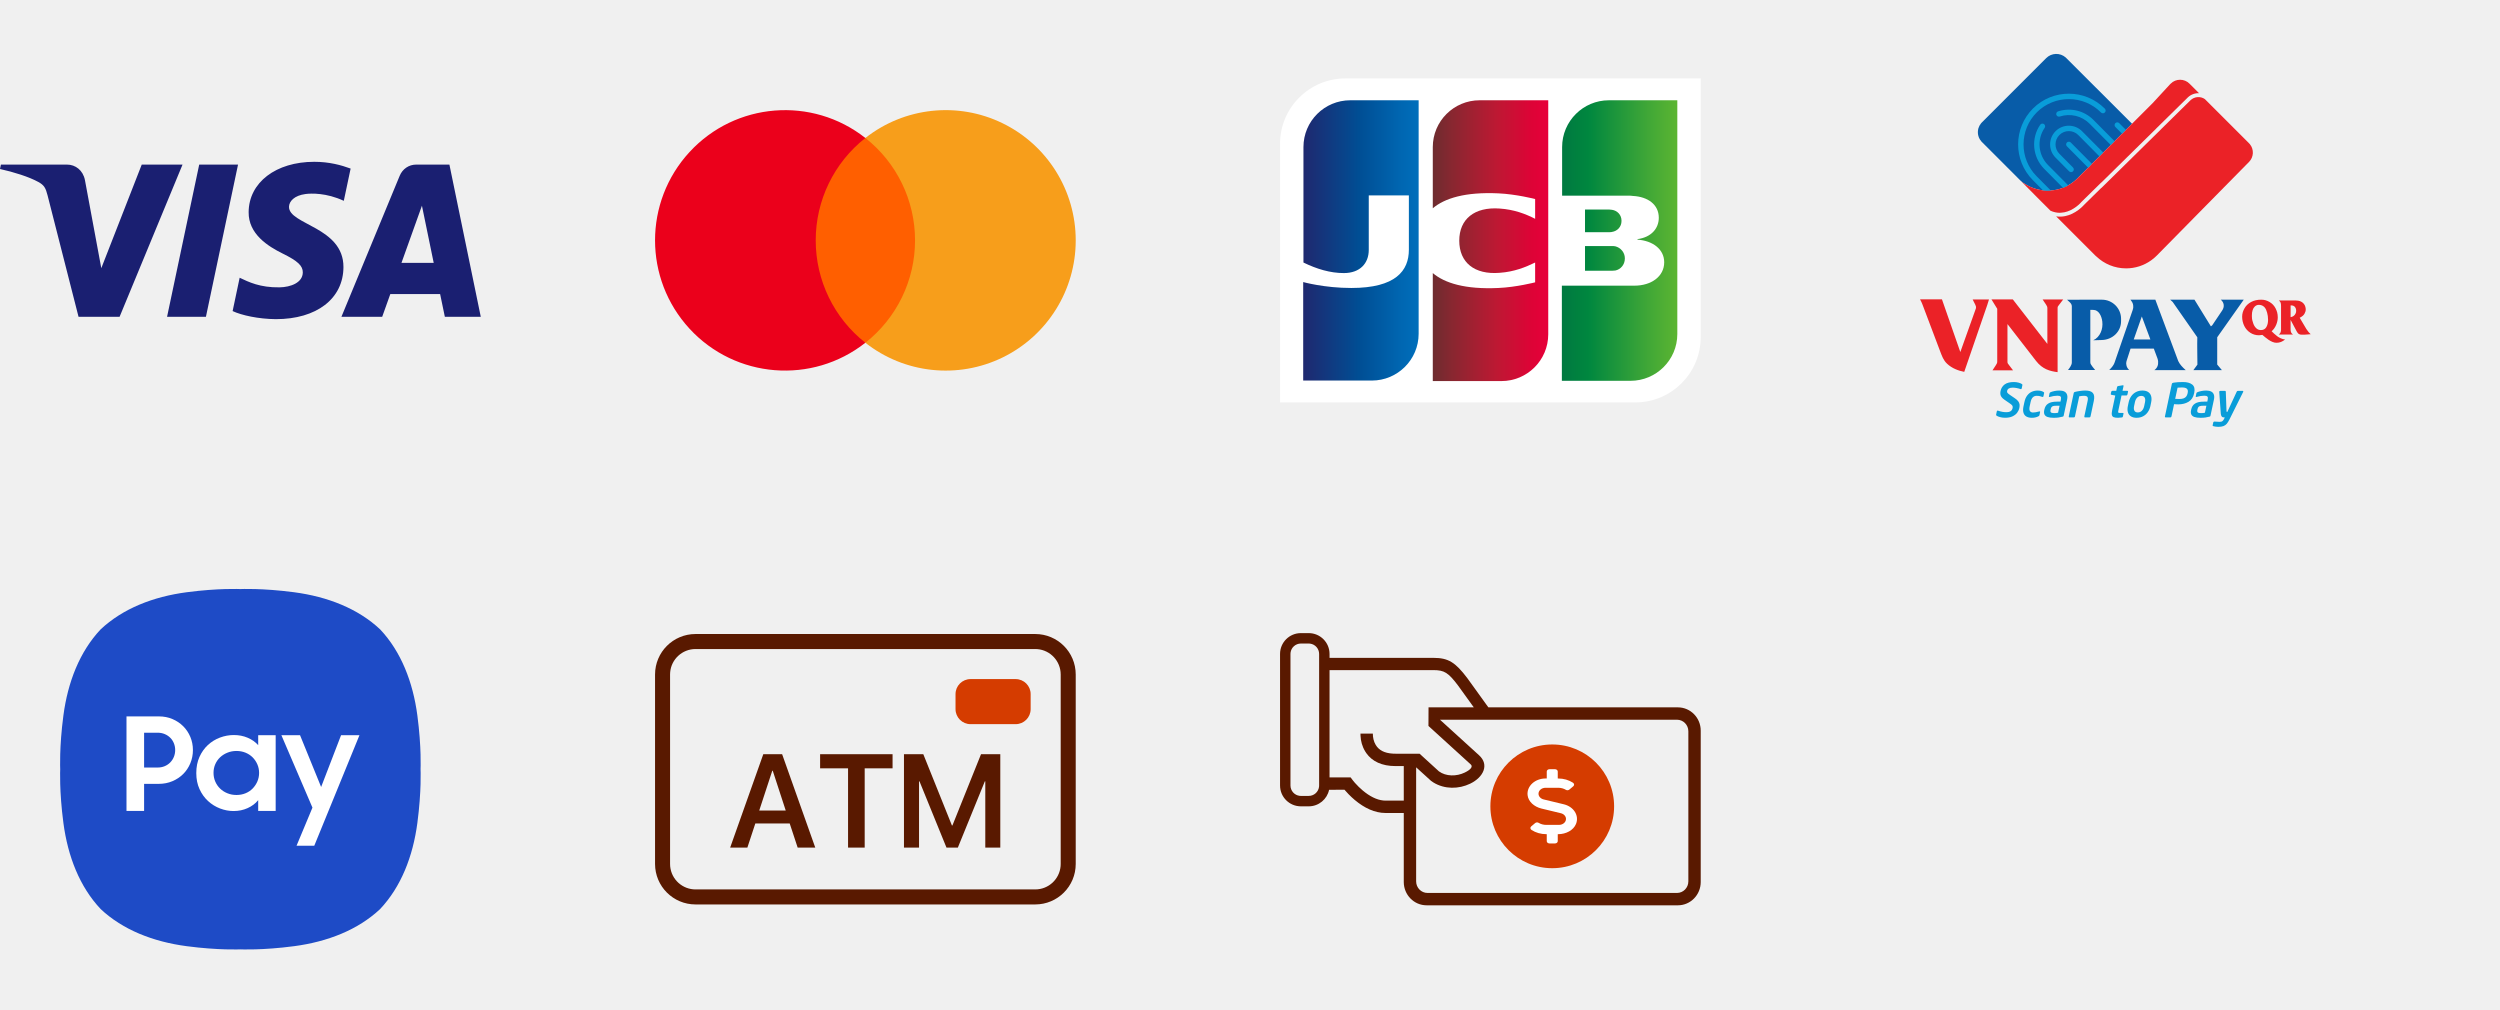
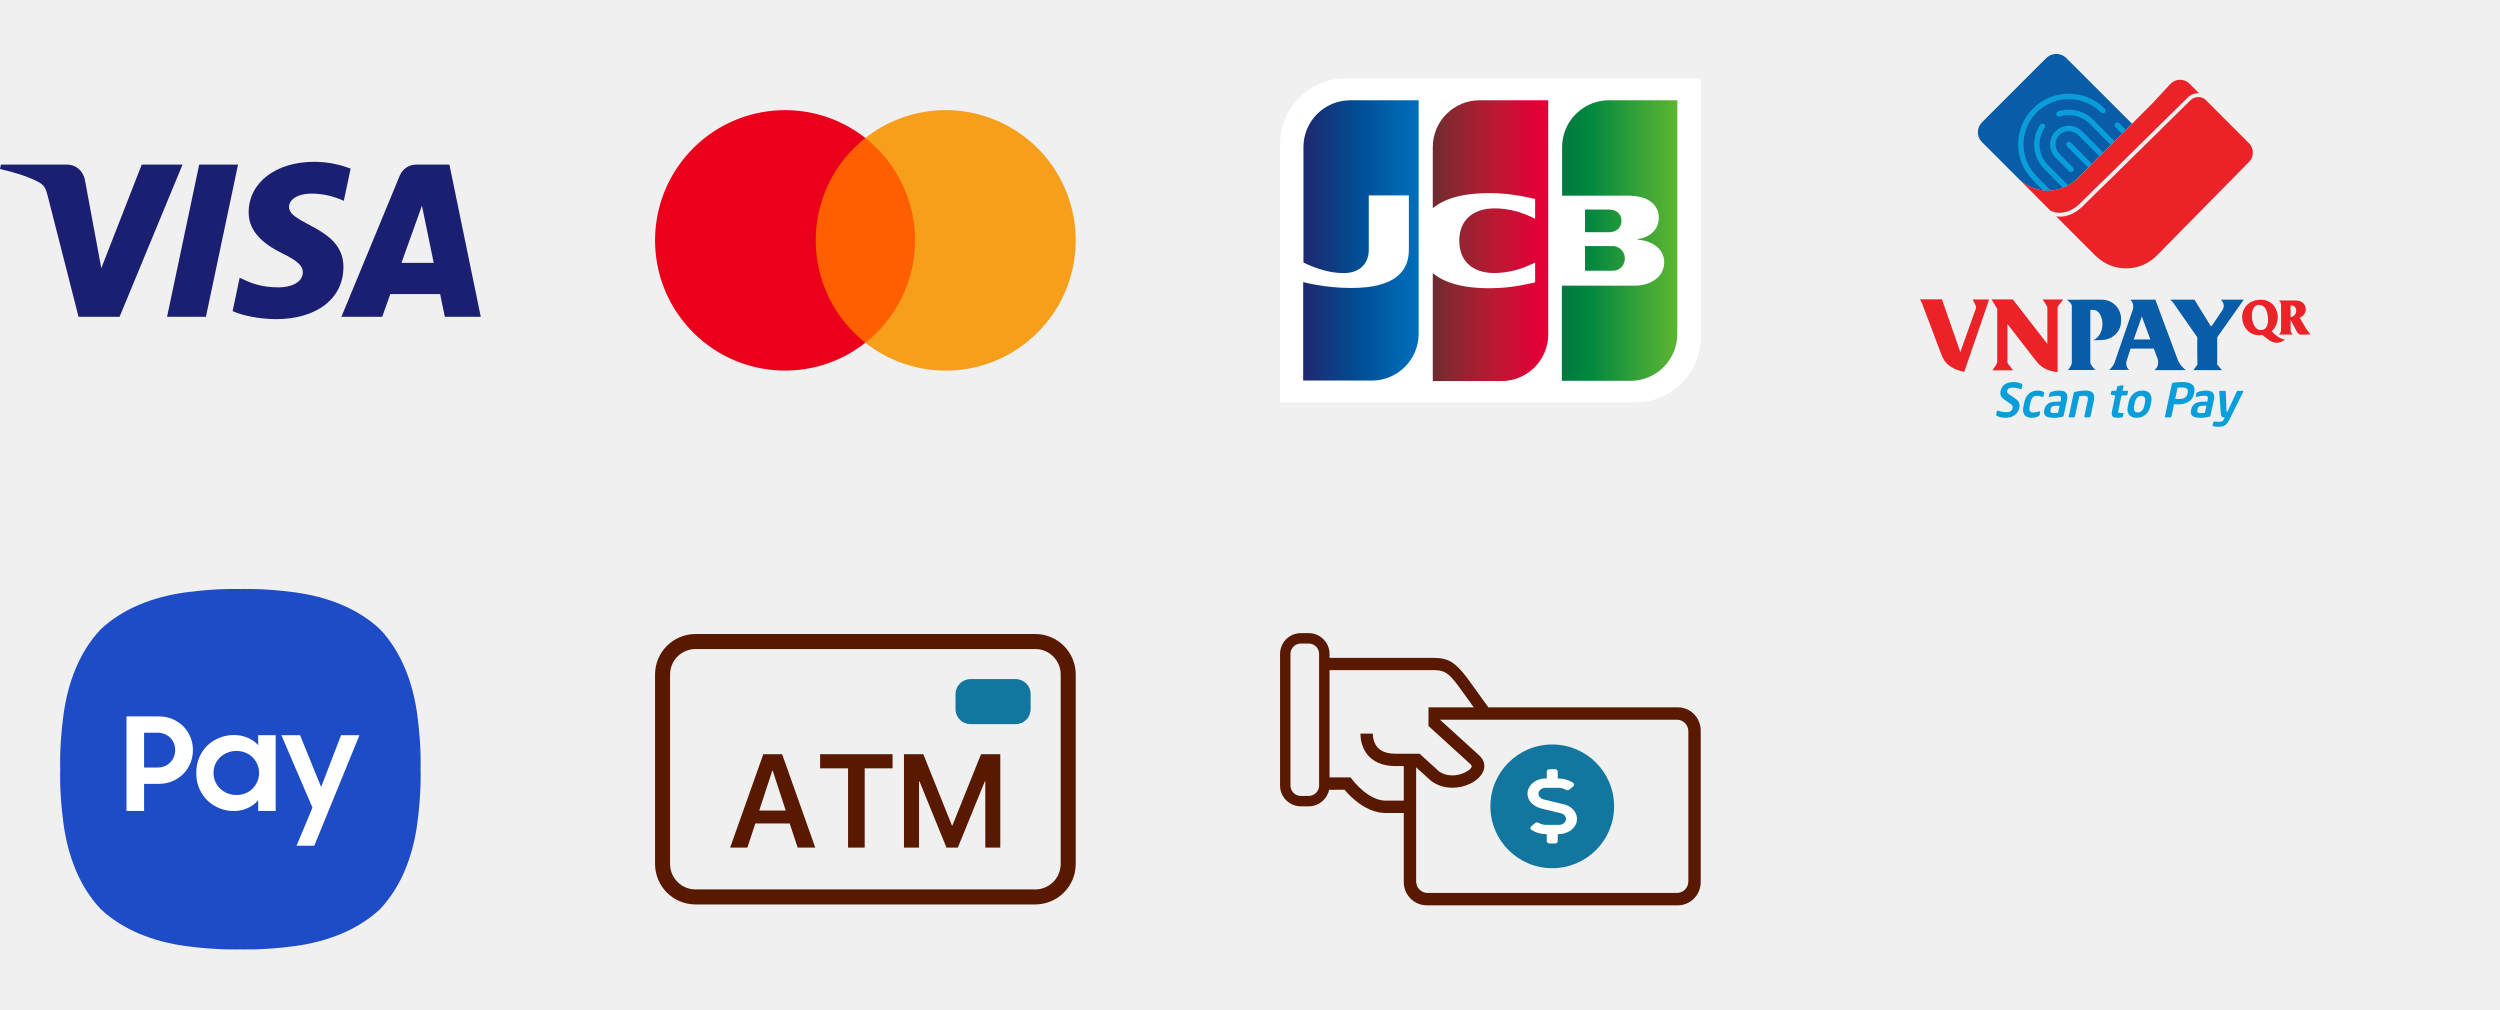
<svg xmlns="http://www.w3.org/2000/svg" width="208" height="84" viewBox="0 0 208 84" fill="none">
  <path fill-rule="evenodd" clip-rule="evenodd" d="M11.793 13.694L8.428 22.312L7.067 14.984C6.907 14.166 6.277 13.694 5.577 13.694H0.076L0 14.061C1.129 14.31 2.412 14.71 3.189 15.139C3.665 15.4 3.8 15.629 3.957 16.251L6.534 26.356H9.95L15.187 13.694H11.793ZM16.574 13.694L13.9 26.356H17.133L19.805 13.694H16.574ZM35.105 17.114L36.084 21.869H33.403L35.105 17.114ZM34.63 13.694C34.011 13.694 33.489 14.06 33.256 14.622L28.407 26.356H31.799L32.474 24.466H36.618L37.011 26.356H40L37.391 13.694H34.63ZM20.687 17.648C20.664 19.471 22.291 20.489 23.515 21.094C24.775 21.715 25.197 22.113 25.193 22.668C25.183 23.517 24.188 23.892 23.258 23.907C21.634 23.933 20.689 23.463 19.939 23.108L19.354 25.882C20.107 26.234 21.501 26.54 22.948 26.554C26.342 26.554 28.562 24.856 28.575 22.222C28.588 18.881 24.014 18.696 24.045 17.202C24.056 16.749 24.483 16.266 25.417 16.143C25.88 16.081 27.156 16.033 28.604 16.709L29.172 14.025C28.393 13.738 27.393 13.462 26.147 13.462C22.952 13.462 20.705 15.183 20.687 17.648Z" fill="#1A1F71" />
  <path d="M76.731 11.48H67.267V28.517H76.731V11.48Z" fill="#FF5F00" />
  <path d="M67.868 20C67.865 16.675 69.388 13.533 71.999 11.48C67.564 7.989 61.196 8.497 57.37 12.648C53.543 16.799 53.543 23.198 57.37 27.349C61.196 31.499 67.564 32.008 71.999 28.517C69.389 26.465 67.865 23.324 67.868 20Z" fill="#EB001B" />
  <path d="M89.5 20C89.5 24.148 87.135 27.932 83.41 29.745C79.686 31.557 75.255 31.081 71.999 28.517C74.609 26.463 76.132 23.323 76.132 19.998C76.132 16.674 74.609 13.534 71.999 11.48C75.255 8.916 79.686 8.439 83.41 10.252C87.135 12.065 89.5 15.849 89.5 19.997V20Z" fill="#F79E1B" />
  <path d="M141.5 28.047C141.5 31.042 139.061 33.481 136.066 33.481H106.5V11.959C106.5 8.964 108.939 6.525 111.934 6.525H141.5V28.047Z" fill="white" />
  <path d="M131.873 22.527H134.119C134.183 22.527 134.333 22.506 134.397 22.506C134.825 22.42 135.189 22.035 135.189 21.5C135.189 20.987 134.825 20.602 134.397 20.494C134.333 20.473 134.205 20.473 134.119 20.473H131.873V22.527Z" fill="url(#paint0_linear_642_8369)" />
  <path d="M133.862 8.343C131.723 8.343 129.968 10.076 129.968 12.237V16.28H135.467C135.595 16.28 135.745 16.28 135.852 16.302C137.092 16.366 138.012 17.007 138.012 18.12C138.012 18.997 137.392 19.746 136.237 19.895V19.938C137.499 20.024 138.462 20.73 138.462 21.821C138.462 22.998 137.392 23.768 135.98 23.768H129.947V31.683H135.659C137.799 31.683 139.553 29.951 139.553 27.79V8.343H133.862Z" fill="url(#paint1_linear_642_8369)" />
  <path d="M134.911 18.376C134.911 17.862 134.547 17.52 134.119 17.456C134.076 17.456 133.969 17.435 133.905 17.435H131.873V19.317H133.905C133.969 19.317 134.098 19.317 134.119 19.296C134.547 19.232 134.911 18.889 134.911 18.376Z" fill="url(#paint2_linear_642_8369)" />
  <path d="M112.341 8.343C110.201 8.343 108.447 10.076 108.447 12.237V21.842C109.538 22.377 110.672 22.72 111.806 22.72C113.154 22.72 113.881 21.907 113.881 20.794V16.259H117.218V20.773C117.218 22.527 116.127 23.96 112.426 23.96C110.18 23.96 108.426 23.468 108.426 23.468V31.662H114.138C116.277 31.662 118.031 29.929 118.031 27.768V8.343H112.341Z" fill="url(#paint3_linear_642_8369)" />
  <path d="M123.102 8.343C120.962 8.343 119.208 10.076 119.208 12.237V17.328C120.192 16.494 121.904 15.959 124.663 16.087C126.14 16.152 127.723 16.558 127.723 16.558V18.206C126.931 17.799 125.99 17.435 124.77 17.35C122.674 17.2 121.411 18.227 121.411 20.024C121.411 21.842 122.674 22.869 124.77 22.698C125.99 22.613 126.931 22.227 127.723 21.842V23.49C127.723 23.49 126.161 23.896 124.663 23.96C121.904 24.089 120.192 23.554 119.208 22.72V31.705H124.92C127.059 31.705 128.814 29.972 128.814 27.811V8.343H123.102Z" fill="url(#paint4_linear_642_8369)" />
  <path d="M177.387 10.295L175.691 11.991L175.606 12.075L175.067 12.615L174.664 13.018L174.125 13.557L174.041 13.641L173.806 13.876L173.722 13.961H173.721L172.926 14.755V14.756L172.842 14.84C172.611 15.072 172.347 15.27 172.06 15.428C171.918 15.505 171.774 15.573 171.625 15.63C171.296 15.757 170.95 15.832 170.598 15.854C170.384 15.869 170.167 15.863 169.953 15.837C169.493 15.783 169.039 15.635 168.627 15.396C168.45 15.294 168.27 15.188 168.119 15.038C168.118 15.038 168.118 15.038 168.117 15.037C168.084 15.006 168.051 14.973 168.017 14.938L164.929 11.849L164.863 11.784C164.81 11.724 164.761 11.66 164.72 11.591C164.614 11.411 164.557 11.206 164.558 10.997C164.558 10.963 164.559 10.929 164.563 10.896C164.567 10.845 164.575 10.797 164.584 10.751C164.589 10.733 164.593 10.713 164.598 10.696C164.6 10.689 164.603 10.68 164.604 10.673C164.647 10.528 164.719 10.391 164.818 10.268C164.845 10.237 164.872 10.205 164.902 10.175L164.957 10.122L168.248 6.83H168.249L170.243 4.836C170.688 4.391 171.396 4.372 171.863 4.779L177.387 10.295Z" fill="#085CA8" />
  <path d="M171.379 17.706C171.114 17.706 170.852 17.646 170.602 17.533L169.969 16.901L169.814 16.747L169.787 16.719L169.493 16.425L168.019 14.935C168.051 14.969 168.084 15.001 168.118 15.034C168.268 15.183 168.45 15.291 168.628 15.393C169.042 15.632 169.494 15.78 169.955 15.834C170.168 15.861 170.385 15.866 170.6 15.851C170.949 15.829 171.295 15.754 171.626 15.627C171.774 15.57 171.92 15.503 172.061 15.425C172.342 15.269 172.605 15.074 172.843 14.837L172.927 14.753V14.752L173.722 13.958H173.723L173.807 13.873L174.042 13.638L174.126 13.554L174.665 13.015L175.068 12.612L175.607 12.072L175.692 11.988L179.111 8.569L180.52 7.042L180.529 7.033L180.604 6.958C181.034 6.528 181.733 6.528 182.163 6.958L182.935 7.73H182.936L182.962 7.756C182.62 7.739 182.276 7.863 182.018 8.115L179.405 10.684L179.379 10.715L174.833 15.188L174.827 15.182L173.152 16.827L173.142 16.84C173.137 16.846 173.1 16.887 173.041 16.946C172.909 17.074 172.634 17.317 172.265 17.491C172.098 17.57 171.928 17.627 171.76 17.662C171.66 17.682 171.557 17.695 171.458 17.7H171.379V17.706Z" fill="#EB2227" />
  <path d="M187.115 13.476L187.031 13.561L183.329 17.319L179.442 21.266C179.32 21.388 179.19 21.5 179.051 21.603C179.046 21.607 179.042 21.611 179.035 21.616C179.017 21.629 178.998 21.644 178.978 21.657C178.976 21.66 178.974 21.661 178.972 21.663C178.366 22.097 177.638 22.33 176.892 22.329C175.935 22.329 175.065 21.953 174.422 21.342L174.419 21.34L174.332 21.263L173.663 20.594L171.784 18.714L171.157 18.087L171.07 18C171.172 18.017 171.275 18.024 171.379 18.024H171.383L171.466 18.023C171.586 18.018 171.705 18.005 171.823 17.98C172.015 17.94 172.209 17.875 172.4 17.785C172.811 17.591 173.116 17.322 173.263 17.179C173.32 17.123 173.362 17.076 173.38 17.055L174.825 15.636L174.831 15.642L179.8 10.754L179.827 10.723L182.241 8.348C182.566 8.03 183.073 7.989 183.442 8.243L184.014 8.815C184.015 8.815 184.015 8.816 184.015 8.816L187.119 11.919C187.147 11.947 187.172 11.975 187.196 12.005C187.544 12.434 187.517 13.075 187.115 13.476Z" fill="#EB2227" />
  <path d="M175.122 9.361C175.035 9.449 174.891 9.446 174.802 9.358C173.338 7.883 170.946 7.873 169.471 9.337C167.997 10.802 167.986 13.193 169.451 14.669L170.598 15.825C170.606 15.832 170.614 15.842 170.618 15.851C170.612 15.851 170.607 15.852 170.601 15.852C170.392 15.866 170.181 15.86 169.974 15.836L169.131 14.986C167.492 13.335 167.502 10.657 169.153 9.017C170.806 7.378 173.482 7.389 175.122 9.04L175.126 9.044C175.213 9.132 175.211 9.274 175.122 9.361ZM176.875 10.806L176.556 11.125L175.998 10.563C175.91 10.474 175.91 10.331 175.999 10.244C176.087 10.157 176.229 10.157 176.318 10.245L176.875 10.806Z" fill="#099DD9" />
  <path d="M172.072 15.42C172.069 15.423 172.066 15.424 172.063 15.426C171.924 15.502 171.784 15.568 171.638 15.624L170.077 14.049C169.1 13.065 168.961 11.522 169.745 10.38C169.779 10.331 169.831 10.297 169.889 10.286C169.948 10.275 170.008 10.288 170.058 10.322C170.161 10.392 170.186 10.533 170.116 10.636C169.454 11.598 169.573 12.901 170.397 13.732L172.072 15.42ZM175.932 11.748L175.925 11.756L175.69 11.991L175.614 12.066L173.858 10.296C173.206 9.639 172.254 9.409 171.372 9.695C171.254 9.734 171.127 9.668 171.088 9.551C171.049 9.432 171.115 9.305 171.233 9.266C172.276 8.928 173.406 9.202 174.177 9.979L175.932 11.748Z" fill="#099DD9" />
  <path d="M174.99 12.691L174.671 13.01L172.911 11.235C172.482 10.801 171.779 10.799 171.346 11.229C170.913 11.659 170.91 12.361 171.34 12.794L172.475 13.938C172.562 14.026 172.562 14.169 172.474 14.257C172.386 14.345 172.243 14.345 172.155 14.256L171.019 13.112C170.415 12.502 170.419 11.515 171.027 10.91C171.637 10.305 172.625 10.31 173.229 10.919L174.99 12.691Z" fill="#099DD9" />
  <path d="M174.049 13.632L174.042 13.639L173.807 13.875L173.732 13.95L171.967 12.173C171.88 12.085 171.88 11.942 171.968 11.854C172.057 11.767 172.2 11.767 172.287 11.855L174.049 13.632Z" fill="#099DD9" />
  <path d="M166.914 34.294C167.083 34.294 167.208 34.265 167.29 34.207C167.373 34.149 167.426 34.06 167.451 33.941C167.467 33.865 167.457 33.801 167.426 33.749C167.393 33.697 167.32 33.633 167.206 33.557L166.757 33.247C166.655 33.176 166.577 33.103 166.524 33.028C166.471 32.953 166.44 32.875 166.431 32.794C166.421 32.712 166.427 32.624 166.446 32.529C166.495 32.299 166.609 32.117 166.788 31.984C166.968 31.852 167.223 31.785 167.557 31.785C167.686 31.785 167.811 31.801 167.93 31.832C168.049 31.864 168.137 31.899 168.198 31.938C168.223 31.955 168.242 31.971 168.254 31.985C168.265 32 168.268 32.019 168.263 32.043L168.207 32.309C168.192 32.373 168.156 32.392 168.095 32.368C168.03 32.342 167.934 32.315 167.806 32.289C167.679 32.264 167.564 32.251 167.461 32.251C167.187 32.251 167.031 32.342 166.992 32.525C166.977 32.589 166.988 32.642 167.021 32.686C167.055 32.73 167.128 32.789 167.238 32.865L167.649 33.144C167.769 33.225 167.859 33.308 167.919 33.39C167.979 33.473 168.015 33.556 168.027 33.642C168.039 33.728 168.033 33.827 168.011 33.938C167.981 34.082 167.919 34.216 167.827 34.339C167.735 34.463 167.605 34.562 167.439 34.641C167.272 34.719 167.068 34.758 166.828 34.758C166.667 34.758 166.524 34.739 166.399 34.702C166.273 34.665 166.188 34.632 166.142 34.6C166.111 34.578 166.09 34.561 166.081 34.549C166.073 34.537 166.072 34.519 166.077 34.495L166.134 34.229C166.147 34.17 166.183 34.149 166.245 34.17C166.484 34.255 166.707 34.294 166.914 34.294ZM169.141 34.321C169.288 34.321 169.462 34.291 169.665 34.231C169.723 34.216 169.746 34.237 169.734 34.294L169.682 34.545C169.676 34.57 169.665 34.589 169.649 34.604C169.633 34.618 169.609 34.633 169.576 34.647C169.426 34.722 169.25 34.76 169.048 34.76C168.873 34.76 168.725 34.727 168.605 34.662C168.485 34.596 168.402 34.492 168.356 34.35C168.31 34.208 168.308 34.028 168.354 33.81L168.433 33.445C168.478 33.231 168.553 33.053 168.66 32.911C168.767 32.768 168.894 32.663 169.043 32.596C169.192 32.528 169.355 32.494 169.529 32.494C169.73 32.494 169.89 32.532 170.009 32.607C170.036 32.622 170.054 32.635 170.064 32.65C170.073 32.664 170.076 32.683 170.07 32.708L170.016 32.959C170.003 33.016 169.972 33.037 169.921 33.022C169.841 32.994 169.767 32.972 169.7 32.956C169.633 32.94 169.551 32.932 169.453 32.932C169.188 32.932 169.02 33.103 168.947 33.445L168.868 33.81C168.83 33.995 168.838 34.126 168.894 34.205C168.953 34.282 169.034 34.321 169.141 34.321ZM171.187 32.923C170.983 32.923 170.767 32.957 170.541 33.025C170.483 33.041 170.46 33.019 170.472 32.962L170.522 32.723C170.527 32.699 170.538 32.68 170.553 32.664C170.569 32.648 170.593 32.635 170.627 32.622C170.715 32.588 170.819 32.557 170.943 32.532C171.066 32.506 171.198 32.493 171.339 32.493C171.507 32.493 171.646 32.521 171.754 32.575C171.861 32.63 171.935 32.715 171.975 32.828C172.015 32.942 172.019 33.079 171.984 33.241L171.699 34.577C171.694 34.605 171.687 34.624 171.678 34.636C171.67 34.647 171.652 34.657 171.626 34.663C171.504 34.694 171.386 34.719 171.275 34.736C171.162 34.753 171.027 34.761 170.869 34.761C170.654 34.761 170.484 34.739 170.358 34.694C170.232 34.65 170.146 34.579 170.101 34.484C170.056 34.388 170.05 34.261 170.084 34.104L170.088 34.085C170.113 33.968 170.151 33.87 170.201 33.788C170.25 33.706 170.318 33.638 170.403 33.582C170.488 33.526 170.591 33.483 170.713 33.457C170.836 33.429 170.984 33.416 171.156 33.416H171.431L171.467 33.243C171.493 33.121 171.483 33.037 171.438 32.992C171.393 32.945 171.31 32.923 171.187 32.923ZM171.233 34.337L171.356 33.758H171.081C170.962 33.758 170.872 33.768 170.81 33.789C170.75 33.81 170.705 33.842 170.677 33.887C170.649 33.931 170.627 33.993 170.612 34.071L170.606 34.094C170.59 34.168 170.59 34.225 170.606 34.264C170.621 34.303 170.654 34.331 170.707 34.347C170.759 34.362 170.841 34.371 170.95 34.371C171.061 34.37 171.155 34.359 171.233 34.337ZM173.932 34.647C173.928 34.668 173.916 34.686 173.897 34.704C173.88 34.72 173.859 34.729 173.836 34.73H173.475C173.453 34.73 173.437 34.721 173.426 34.704C173.416 34.687 173.412 34.667 173.415 34.647L173.691 33.354C173.712 33.251 173.717 33.168 173.706 33.106C173.696 33.046 173.665 33.001 173.613 32.973C173.562 32.945 173.487 32.931 173.388 32.931C173.268 32.931 173.137 32.945 172.994 32.973L172.637 34.647C172.634 34.67 172.623 34.69 172.603 34.705C172.585 34.721 172.565 34.73 172.541 34.73H172.181C172.158 34.73 172.141 34.721 172.131 34.704C172.12 34.687 172.116 34.667 172.12 34.647L172.537 32.688C172.544 32.65 172.577 32.624 172.632 32.609C172.771 32.574 172.916 32.545 173.07 32.525C173.224 32.504 173.366 32.493 173.494 32.493C173.802 32.493 174.013 32.561 174.127 32.697C174.242 32.833 174.268 33.051 174.206 33.35L173.932 34.647ZM176.624 34.662C176.617 34.702 176.587 34.725 176.536 34.732C176.422 34.75 176.318 34.759 176.222 34.759C176.067 34.759 175.948 34.743 175.865 34.712C175.783 34.68 175.732 34.621 175.709 34.531C175.686 34.441 175.693 34.31 175.73 34.137L175.99 32.907L175.679 32.851C175.628 32.842 175.607 32.816 175.616 32.772L175.654 32.596C175.658 32.574 175.67 32.554 175.687 32.54C175.705 32.525 175.726 32.517 175.748 32.517H176.073L176.142 32.196C176.15 32.153 176.183 32.127 176.238 32.117L176.615 32.054H176.632C176.673 32.054 176.689 32.074 176.679 32.114L176.593 32.517H176.989C177.013 32.517 177.032 32.525 177.042 32.538C177.053 32.553 177.057 32.571 177.052 32.595L177.002 32.827C176.998 32.848 176.986 32.867 176.967 32.882C176.949 32.898 176.929 32.905 176.907 32.905H176.51L176.25 34.136C176.229 34.233 176.224 34.293 176.235 34.318C176.246 34.342 176.286 34.354 176.355 34.354H176.606C176.661 34.354 176.685 34.373 176.676 34.413L176.624 34.662ZM178.913 33.784C178.873 33.971 178.801 34.138 178.697 34.287C178.596 34.433 178.462 34.553 178.304 34.635C178.147 34.718 177.967 34.76 177.767 34.76C177.57 34.76 177.409 34.719 177.284 34.635C177.159 34.553 177.078 34.436 177.038 34.287C176.998 34.138 176.998 33.971 177.038 33.784L177.104 33.469C177.144 33.282 177.216 33.115 177.319 32.966C177.419 32.819 177.555 32.7 177.713 32.618C177.873 32.535 178.051 32.493 178.249 32.493C178.449 32.493 178.61 32.534 178.732 32.618C178.855 32.7 178.936 32.817 178.976 32.966C179.016 33.115 179.016 33.282 178.977 33.469L178.913 33.784ZM178.397 33.784L178.463 33.469C178.497 33.305 178.489 33.177 178.438 33.081C178.386 32.986 178.292 32.938 178.155 32.938C178.02 32.938 177.907 32.985 177.813 33.081C177.721 33.176 177.657 33.305 177.623 33.469L177.556 33.784C177.523 33.948 177.531 34.076 177.583 34.172C177.635 34.267 177.729 34.315 177.862 34.315C177.998 34.315 178.112 34.268 178.205 34.172C178.298 34.076 178.361 33.948 178.397 33.784ZM182.55 32.726C182.482 33.048 182.328 33.282 182.089 33.426C181.849 33.571 181.562 33.644 181.226 33.644C181.205 33.644 181.16 33.642 181.091 33.639C181.022 33.635 180.976 33.634 180.956 33.631C180.935 33.63 180.91 33.629 180.882 33.628L180.666 34.65C180.661 34.673 180.649 34.691 180.632 34.707C180.616 34.72 180.596 34.728 180.575 34.728H180.182C180.163 34.728 180.147 34.721 180.134 34.705C180.127 34.698 180.123 34.689 180.121 34.679C180.119 34.669 180.119 34.659 180.122 34.65L180.694 31.954C180.701 31.916 180.718 31.889 180.742 31.872C180.768 31.855 180.802 31.843 180.844 31.837C181.066 31.803 181.325 31.785 181.622 31.785C181.959 31.785 182.216 31.855 182.395 31.996C182.573 32.137 182.627 32.368 182.558 32.69L182.55 32.726ZM182.008 32.726L182.015 32.692C182.049 32.528 182.027 32.412 181.947 32.342C181.867 32.271 181.727 32.236 181.525 32.236C181.399 32.236 181.282 32.242 181.174 32.253L180.975 33.185C181.1 33.193 181.215 33.196 181.322 33.196C181.462 33.196 181.579 33.179 181.671 33.145C181.763 33.111 181.837 33.06 181.891 32.991C181.946 32.923 181.986 32.835 182.008 32.726ZM183.403 32.923C183.198 32.923 182.982 32.957 182.757 33.025C182.699 33.041 182.676 33.019 182.688 32.962L182.738 32.723C182.742 32.699 182.753 32.68 182.769 32.664C182.785 32.648 182.809 32.635 182.843 32.622C182.93 32.588 183.035 32.557 183.158 32.532C183.282 32.506 183.414 32.493 183.555 32.493C183.723 32.493 183.861 32.521 183.969 32.575C184.077 32.63 184.151 32.715 184.191 32.828C184.231 32.942 184.235 33.079 184.2 33.241L183.915 34.577C183.91 34.605 183.903 34.624 183.894 34.636C183.886 34.647 183.867 34.657 183.842 34.663C183.719 34.694 183.602 34.719 183.49 34.736C183.378 34.753 183.243 34.761 183.084 34.761C182.87 34.761 182.7 34.739 182.574 34.694C182.448 34.65 182.362 34.579 182.317 34.484C182.272 34.388 182.266 34.261 182.3 34.104L182.304 34.085C182.329 33.968 182.367 33.87 182.416 33.788C182.466 33.706 182.534 33.638 182.619 33.582C182.704 33.526 182.807 33.483 182.929 33.457C183.052 33.429 183.199 33.416 183.372 33.416H183.647L183.683 33.243C183.709 33.121 183.699 33.037 183.654 32.992C183.609 32.945 183.526 32.923 183.403 32.923ZM183.449 34.337L183.572 33.758H183.296C183.178 33.758 183.088 33.768 183.026 33.789C182.965 33.81 182.921 33.842 182.893 33.887C182.865 33.931 182.843 33.993 182.827 34.071L182.821 34.094C182.805 34.168 182.805 34.225 182.821 34.264C182.837 34.303 182.87 34.331 182.923 34.347C182.975 34.362 183.056 34.371 183.165 34.371C183.277 34.37 183.372 34.359 183.449 34.337ZM186.642 32.586C186.64 32.595 186.637 32.602 186.632 32.609L185.491 34.898C185.415 35.051 185.34 35.171 185.266 35.258C185.192 35.346 185.099 35.41 184.989 35.451C184.878 35.493 184.737 35.514 184.563 35.514C184.497 35.514 184.424 35.509 184.345 35.498C184.266 35.489 184.204 35.476 184.16 35.462C184.107 35.447 184.084 35.425 184.09 35.395L184.144 35.144C184.147 35.125 184.158 35.109 184.178 35.095C184.196 35.08 184.216 35.074 184.238 35.074H184.246C184.28 35.075 184.352 35.08 184.461 35.087C184.57 35.095 184.644 35.098 184.682 35.098C184.739 35.098 184.789 35.091 184.831 35.078C184.874 35.063 184.911 35.039 184.945 35.002C184.979 34.966 185.013 34.914 185.046 34.846L185.101 34.73H185.044C185 34.73 184.958 34.722 184.921 34.709C184.883 34.694 184.85 34.664 184.823 34.616C184.795 34.567 184.778 34.497 184.77 34.405L184.641 32.611C184.639 32.602 184.64 32.593 184.643 32.584C184.652 32.542 184.682 32.521 184.732 32.521H185.128C185.146 32.521 185.161 32.528 185.172 32.542C185.183 32.556 185.187 32.572 185.187 32.591L185.244 34.185C185.244 34.242 185.255 34.271 185.278 34.271H185.315L186.095 32.588C186.115 32.543 186.146 32.521 186.189 32.521H186.589C186.607 32.521 186.622 32.527 186.632 32.542C186.642 32.553 186.646 32.568 186.642 32.586Z" fill="#099DD9" />
  <path fill-rule="evenodd" clip-rule="evenodd" d="M182.816 28.061L180.768 25.124L180.559 24.933H182.579L183.947 27.153L184.058 27.064L184.884 25.834C185.088 25.533 185.06 25.181 184.77 24.934H186.679L184.473 28.061L184.472 30.331L184.861 30.793H182.49L182.825 30.337C182.824 29.581 182.796 28.817 182.816 28.061ZM177.253 24.934C177.417 25.158 177.466 25.237 177.484 25.437C177.497 25.576 177.487 25.655 177.442 25.785L175.919 30.203C175.847 30.385 175.701 30.585 175.486 30.78H177.149C177.025 30.671 176.947 30.54 176.918 30.385C176.891 30.243 176.892 30.19 176.924 30.054L177.262 29.005H179.197L179.498 29.813C179.53 29.898 179.548 29.977 179.555 30.068C179.582 30.369 179.485 30.618 179.245 30.794H181.851C181.596 30.566 181.36 30.327 181.228 30.038L179.325 24.934H177.253ZM178.912 28.243H177.527L178.199 26.33L178.912 28.243ZM171.981 24.939L173.292 24.934H174.882C175.757 24.934 176.473 25.649 176.473 26.524V26.721C176.473 27.596 175.756 28.263 174.882 28.289L174.157 28.311C174.74 28.043 174.984 27.366 174.911 26.755C174.853 26.265 174.601 25.793 174.18 25.785L173.915 25.779V30.139C173.915 30.224 173.929 30.259 173.974 30.334C174.046 30.453 174.14 30.572 174.239 30.689C174.264 30.72 174.289 30.751 174.315 30.782H172.059C172.093 30.74 172.126 30.698 172.157 30.656C172.225 30.562 172.286 30.464 172.332 30.354C172.361 30.283 172.375 30.23 172.375 30.155V25.471C172.367 25.227 172.124 25.088 171.981 24.939Z" fill="#085CA8" />
  <path fill-rule="evenodd" clip-rule="evenodd" d="M159.75 24.907H161.571L163.099 29.29L164.395 25.66C164.42 25.519 164.399 25.473 164.344 25.352C164.273 25.204 164.196 25.061 164.124 24.914H165.484C165.403 25.21 165.284 25.536 165.182 25.834L163.425 30.939C162.945 30.843 162.412 30.654 161.997 30.261C161.686 29.967 161.576 29.631 161.422 29.232L159.952 25.342C159.897 25.188 159.826 25.051 159.75 24.907ZM167.021 26.962V30.094C167.021 30.221 167.05 30.244 167.129 30.346L167.488 30.814H165.774L166.063 30.372C166.137 30.25 166.17 30.209 166.17 30.067V25.692L165.688 24.909H167.465L170.341 28.614V25.661C170.341 25.52 170.313 25.474 170.238 25.353C170.141 25.205 170.041 25.062 169.945 24.915H171.658L171.3 25.383C171.221 25.485 171.192 25.508 171.192 25.635V30.964C170.544 30.879 169.94 30.721 169.402 30.033L167.021 26.962Z" fill="#EB2227" />
  <path fill-rule="evenodd" clip-rule="evenodd" d="M186.546 26.351C186.546 26.225 186.565 26.1 186.599 25.98C186.635 25.861 186.685 25.746 186.753 25.633C186.879 25.419 187.062 25.248 187.298 25.122C187.537 24.995 187.811 24.934 188.128 24.934C188.257 24.934 188.379 24.948 188.49 24.98C188.602 25.011 188.713 25.06 188.824 25.124C189.033 25.244 189.198 25.415 189.318 25.636C189.379 25.752 189.428 25.872 189.462 25.997C189.493 26.123 189.51 26.26 189.51 26.405C189.51 26.605 189.467 26.813 189.378 27.025C189.29 27.236 189.164 27.415 188.999 27.561L189.204 27.757C189.286 27.834 189.372 27.907 189.464 27.975C189.556 28.043 189.658 28.101 189.771 28.152C189.884 28.204 190.001 28.235 190.121 28.244C190.015 28.333 189.901 28.401 189.783 28.449C189.663 28.498 189.538 28.519 189.409 28.519C189.298 28.519 189.185 28.498 189.074 28.449C188.96 28.403 188.853 28.345 188.753 28.277C188.646 28.204 188.55 28.13 188.464 28.06L188.235 27.867C188.219 27.867 188.199 27.867 188.173 27.87C188.148 27.872 188.118 27.876 188.081 27.882L187.945 27.894C187.682 27.894 187.445 27.824 187.23 27.688C187.016 27.552 186.847 27.365 186.729 27.13C186.671 27.014 186.625 26.891 186.595 26.762C186.563 26.627 186.546 26.492 186.546 26.351ZM187.359 26.359C187.359 26.449 187.368 26.543 187.39 26.64C187.406 26.708 187.43 26.794 187.467 26.899C187.522 27.064 187.605 27.199 187.713 27.303C187.819 27.41 187.951 27.462 188.108 27.462C188.31 27.462 188.461 27.382 188.556 27.222C188.652 27.062 188.703 26.857 188.703 26.607C188.703 26.542 188.695 26.438 188.682 26.297C188.668 26.193 188.648 26.097 188.624 26.011C188.6 25.922 188.572 25.843 188.541 25.775C188.48 25.639 188.4 25.536 188.296 25.468C188.194 25.398 188.071 25.364 187.933 25.364C187.869 25.364 187.808 25.376 187.753 25.4C187.698 25.422 187.646 25.456 187.6 25.501C187.516 25.581 187.453 25.685 187.416 25.811C187.378 25.937 187.357 26.076 187.357 26.225V26.301C187.357 26.325 187.359 26.342 187.359 26.359ZM190.577 26.388C190.662 26.375 190.744 26.344 190.816 26.296C190.886 26.248 190.941 26.183 190.981 26.106C191.001 26.068 191.015 26.029 191.027 25.989C191.037 25.949 191.041 25.907 191.041 25.865C191.041 25.735 191.007 25.626 190.935 25.537C190.864 25.451 190.757 25.408 190.612 25.408H190.578V26.388H190.577ZM190.577 26.615V27.411C190.577 27.61 190.639 27.745 190.761 27.814V27.832H189.606V27.814C189.723 27.747 189.783 27.615 189.783 27.418V25.468C189.783 25.349 189.771 25.256 189.752 25.189C189.73 25.122 189.681 25.061 189.607 25.009V25H191.009C191.165 25 191.306 25.028 191.429 25.086C191.554 25.145 191.652 25.228 191.724 25.345C191.761 25.4 191.788 25.465 191.806 25.535C191.827 25.603 191.837 25.679 191.837 25.758C191.837 25.865 191.803 25.979 191.732 26.105C191.664 26.23 191.532 26.341 191.334 26.438L191.889 27.374C192.021 27.576 192.141 27.721 192.25 27.807L191.763 27.843L191.64 27.847H191.526C191.416 27.847 191.33 27.828 191.266 27.791C191.204 27.755 191.143 27.683 191.089 27.576L190.577 26.615Z" fill="#EB2227" />
  <path d="M34.725 59.526C34.356 56.741 33.37 54.217 31.631 52.368H31.631C29.782 50.63 27.258 49.644 24.472 49.275C21.811 48.922 20 49.01 20 49.01C20 49.01 18.188 48.922 15.528 49.275C12.742 49.644 10.218 50.63 8.369 52.368C6.63 54.217 5.644 56.741 5.275 59.526C4.922 62.187 5.01 63.998 5.01 63.998C5.01 63.998 4.922 65.809 5.275 68.47C5.644 71.255 6.63 73.779 8.369 75.627V75.628C10.218 77.366 12.742 78.352 15.528 78.722C18.188 79.074 20 78.987 20 78.987C20 78.987 21.811 79.074 24.472 78.722C27.258 78.352 29.782 77.367 31.631 75.628L31.631 75.627C33.37 73.779 34.356 71.255 34.725 68.47C35.078 65.809 34.99 63.998 34.99 63.998C34.99 63.998 35.078 62.186 34.725 59.526Z" fill="#1E4BC6" />
  <path d="M10.524 59.604H13.217C13.627 59.604 14.004 59.677 14.349 59.825C14.694 59.972 14.991 60.171 15.243 60.423C15.495 60.674 15.692 60.97 15.836 61.311C15.979 61.653 16.051 62.017 16.051 62.404C16.051 62.792 15.979 63.159 15.836 63.504C15.692 63.848 15.495 64.146 15.243 64.397C14.991 64.649 14.692 64.849 14.343 64.996C13.995 65.143 13.616 65.217 13.207 65.217H11.989V67.468H10.524V59.604ZM11.989 60.961V63.859H13.11C13.325 63.859 13.523 63.822 13.702 63.746C13.881 63.671 14.036 63.566 14.165 63.433C14.295 63.301 14.396 63.146 14.467 62.97C14.539 62.794 14.575 62.606 14.575 62.404C14.575 62.204 14.539 62.015 14.467 61.839C14.396 61.663 14.295 61.511 14.165 61.381C14.036 61.252 13.882 61.15 13.702 61.074C13.523 60.999 13.325 60.961 13.11 60.961H11.989Z" fill="white" />
  <path d="M19.435 67.478C19.054 67.478 18.678 67.408 18.309 67.266C17.938 67.124 17.606 66.918 17.312 66.648C17.017 66.378 16.78 66.048 16.601 65.656C16.421 65.266 16.331 64.82 16.331 64.322C16.331 63.817 16.419 63.369 16.595 62.977C16.771 62.586 17.005 62.255 17.296 61.986C17.587 61.716 17.921 61.51 18.297 61.368C18.675 61.226 19.061 61.155 19.456 61.155C19.872 61.155 20.257 61.23 20.609 61.381C20.961 61.532 21.252 61.737 21.482 61.997V61.166H22.936V67.468H21.482V66.573C21.252 66.854 20.958 67.076 20.598 67.237C20.239 67.399 19.851 67.478 19.435 67.478ZM19.672 66.143C19.944 66.143 20.196 66.096 20.426 66.001C20.656 65.907 20.853 65.775 21.018 65.607C21.183 65.438 21.314 65.242 21.412 65.02C21.509 64.798 21.557 64.558 21.557 64.301C21.557 64.052 21.509 63.816 21.412 63.593C21.314 63.371 21.183 63.177 21.018 63.011C20.853 62.846 20.656 62.716 20.426 62.622C20.196 62.528 19.944 62.48 19.672 62.48C19.406 62.48 19.156 62.528 18.923 62.622C18.689 62.716 18.486 62.844 18.314 63.006C18.142 63.168 18.007 63.361 17.91 63.583C17.813 63.806 17.765 64.045 17.765 64.301C17.765 64.558 17.813 64.799 17.91 65.025C18.007 65.251 18.142 65.446 18.314 65.611C18.486 65.777 18.689 65.907 18.923 66.001C19.156 66.096 19.406 66.143 19.672 66.143Z" fill="white" />
  <path d="M25.996 67.195L23.41 61.166H24.962L26.718 65.478L28.378 61.166H29.908L26.147 70.366H24.672L25.996 67.195Z" fill="white" />
  <path fill-rule="evenodd" clip-rule="evenodd" d="M89.5 56.119C89.5 54.258 87.992 52.75 86.131 52.75H57.869C56.008 52.75 54.5 54.258 54.5 56.119V71.881C54.5 73.742 56.008 75.25 57.869 75.25H86.131C87.992 75.25 89.5 73.742 89.5 71.881V56.119ZM57.869 54H86.131L86.314 54.008C87.399 54.1 88.25 55.01 88.25 56.119V71.881L88.242 72.064C88.15 73.149 87.24 74 86.131 74H57.869L57.686 73.992C56.601 73.9 55.75 72.99 55.75 71.881V56.119L55.758 55.936C55.85 54.851 56.76 54 57.869 54Z" fill="#591900" />
  <path fill-rule="evenodd" clip-rule="evenodd" d="M62.844 68.51L62.182 70.518H60.75L63.506 62.75H65.073L67.829 70.518H66.365L65.703 68.51H62.844ZM63.167 67.439H65.374L64.292 64.123H64.254L63.167 67.439ZM71.942 70.518V63.924H74.262V62.75H68.233V63.924H70.558V70.518H71.942ZM76.464 65.006V70.518H75.21V62.75H76.819L79.199 68.677H79.242L81.621 62.75H83.225V70.518H81.976V65.006H81.939L79.694 70.518H78.746L76.501 65.006H76.464Z" fill="#591900" />
-   <path d="M84.5 56.5H80.75C80.06 56.5 79.5 57.06 79.5 57.75V59C79.5 59.69 80.06 60.25 80.75 60.25H84.5C85.19 60.25 85.75 59.69 85.75 59V57.75C85.75 57.06 85.19 56.5 84.5 56.5Z" fill="#D53C00" />
+   <path d="M84.5 56.5H80.75C80.06 56.5 79.5 57.06 79.5 57.75V59C79.5 59.69 80.06 60.25 80.75 60.25H84.5C85.19 60.25 85.75 59.69 85.75 59V57.75C85.75 57.06 85.19 56.5 84.5 56.5Z" fill="#13769f" />
  <path fill-rule="evenodd" clip-rule="evenodd" d="M108.884 52.675C109.841 52.675 110.618 53.451 110.618 54.409V54.734H119.257C120.512 54.734 121.082 55.109 122.07 56.407L123.832 58.852H139.599C140.649 58.852 141.5 59.719 141.5 60.789V73.384C141.5 74.455 140.649 75.322 139.599 75.322H118.695C117.645 75.322 116.794 74.455 116.794 73.384V67.641H115.283C114.378 67.641 113.516 67.229 112.713 66.555C112.532 66.402 112.362 66.243 112.205 66.082L111.931 65.784L111.866 65.708L110.581 65.709C110.417 66.496 109.719 67.087 108.884 67.087H108.234C107.276 67.087 106.5 66.311 106.5 65.353V54.409C106.5 53.451 107.276 52.675 108.234 52.675H108.884ZM110.618 64.68H112.373L112.562 64.933L112.672 65.068C112.695 65.095 112.721 65.124 112.748 65.154C112.934 65.363 113.145 65.572 113.376 65.766C113.946 66.246 114.533 66.547 115.096 66.603L115.283 66.612H116.794V63.737L116.109 63.738C114.971 63.738 114.164 63.346 113.682 62.667L113.584 62.517C113.322 62.084 113.218 61.649 113.196 61.221L113.191 61.037H114.221C114.221 61.354 114.282 61.683 114.464 61.984C114.717 62.401 115.16 62.662 115.899 62.703L116.109 62.708H118.11L119.721 64.178C120.304 64.603 121.172 64.614 121.875 64.273C122.424 64.007 122.541 63.76 122.369 63.604L118.847 60.399L118.853 59.083V58.852H122.619L121.297 57.019C120.495 55.965 120.172 55.753 119.257 55.753H110.618V64.68ZM108.884 53.542H108.234C107.792 53.542 107.427 53.873 107.374 54.3L107.367 54.409V65.353C107.367 65.795 107.698 66.16 108.125 66.213L108.234 66.22H108.884C109.326 66.22 109.691 65.889 109.744 65.462L109.751 65.353V54.409C109.751 53.967 109.42 53.602 108.993 53.549L108.884 53.542ZM117.823 73.332V63.84L119.072 64.975L119.255 65.099C120.191 65.678 121.366 65.664 122.325 65.199C123.427 64.664 123.923 63.625 123.062 62.842L119.807 59.881H139.527C140.048 59.881 140.471 60.311 140.471 60.842V73.332C140.471 73.862 140.048 74.293 139.527 74.293H118.767C118.246 74.293 117.823 73.862 117.823 73.332Z" fill="#591900" />
-   <path d="M129.147 72.234C131.99 72.234 134.294 69.93 134.294 67.087C134.294 64.245 131.99 61.94 129.147 61.94C126.304 61.94 124 64.245 124 67.087C124 69.93 126.304 72.234 129.147 72.234Z" fill="#D53C00" />
+   <path d="M129.147 72.234C131.99 72.234 134.294 69.93 134.294 67.087C134.294 64.245 131.99 61.94 129.147 61.94C126.304 61.94 124 64.245 124 67.087C124 69.93 126.304 72.234 129.147 72.234Z" fill="#13769f" />
  <path d="M130.118 66.919L128.429 66.512C128.179 66.451 128.004 66.256 128.004 66.037C128.004 65.764 128.266 65.543 128.589 65.543H129.644C129.88 65.543 130.104 65.605 130.291 65.719C130.377 65.772 130.498 65.755 130.573 65.691L130.899 65.416C130.999 65.331 130.983 65.193 130.871 65.121C130.52 64.894 130.094 64.771 129.644 64.771H129.605V64.191C129.605 64.085 129.502 63.998 129.376 63.998H128.919C128.792 63.998 128.69 64.085 128.69 64.191V64.77H128.589C127.714 64.77 127.012 65.405 127.095 66.157C127.154 66.692 127.64 67.125 128.252 67.272L129.866 67.661C130.116 67.722 130.291 67.917 130.291 68.136C130.291 68.409 130.028 68.631 129.706 68.631H128.65C128.415 68.631 128.191 68.569 128.003 68.454C127.918 68.402 127.797 68.419 127.722 68.482L127.395 68.757C127.295 68.842 127.311 68.98 127.424 69.053C127.774 69.28 128.201 69.403 128.65 69.403H128.69V69.982C128.69 70.088 128.792 70.175 128.919 70.175H129.376C129.502 70.175 129.605 70.088 129.605 69.982V69.403H129.644C130.296 69.403 130.911 69.075 131.123 68.554C131.413 67.839 130.914 67.112 130.118 66.919Z" fill="white" />
  <defs>
    <linearGradient id="paint0_linear_642_8369" x1="129.964" y1="24.48" x2="139.579" y2="24.48" gradientUnits="userSpaceOnUse">
      <stop stop-color="#007940" />
      <stop offset="0.229" stop-color="#00873F" />
      <stop offset="0.743" stop-color="#40A737" />
      <stop offset="1" stop-color="#5CB531" />
    </linearGradient>
    <linearGradient id="paint1_linear_642_8369" x1="129.965" y1="31.684" x2="139.579" y2="31.684" gradientUnits="userSpaceOnUse">
      <stop stop-color="#007940" />
      <stop offset="0.229" stop-color="#00873F" />
      <stop offset="0.743" stop-color="#40A737" />
      <stop offset="1" stop-color="#5CB531" />
    </linearGradient>
    <linearGradient id="paint2_linear_642_8369" x1="129.964" y1="21.352" x2="139.579" y2="21.352" gradientUnits="userSpaceOnUse">
      <stop stop-color="#007940" />
      <stop offset="0.229" stop-color="#00873F" />
      <stop offset="0.743" stop-color="#40A737" />
      <stop offset="1" stop-color="#5CB531" />
    </linearGradient>
    <linearGradient id="paint3_linear_642_8369" x1="108.442" y1="31.854" x2="118.205" y2="31.854" gradientUnits="userSpaceOnUse">
      <stop stop-color="#1F286F" />
      <stop offset="0.475" stop-color="#004E94" />
      <stop offset="0.826" stop-color="#0066B1" />
      <stop offset="1" stop-color="#006FBC" />
    </linearGradient>
    <linearGradient id="paint4_linear_642_8369" x1="119.152" y1="31.534" x2="128.634" y2="31.534" gradientUnits="userSpaceOnUse">
      <stop stop-color="#6C2C2F" />
      <stop offset="0.173" stop-color="#882730" />
      <stop offset="0.573" stop-color="#BE1833" />
      <stop offset="0.859" stop-color="#DC0436" />
      <stop offset="1" stop-color="#E60039" />
    </linearGradient>
  </defs>
</svg>
